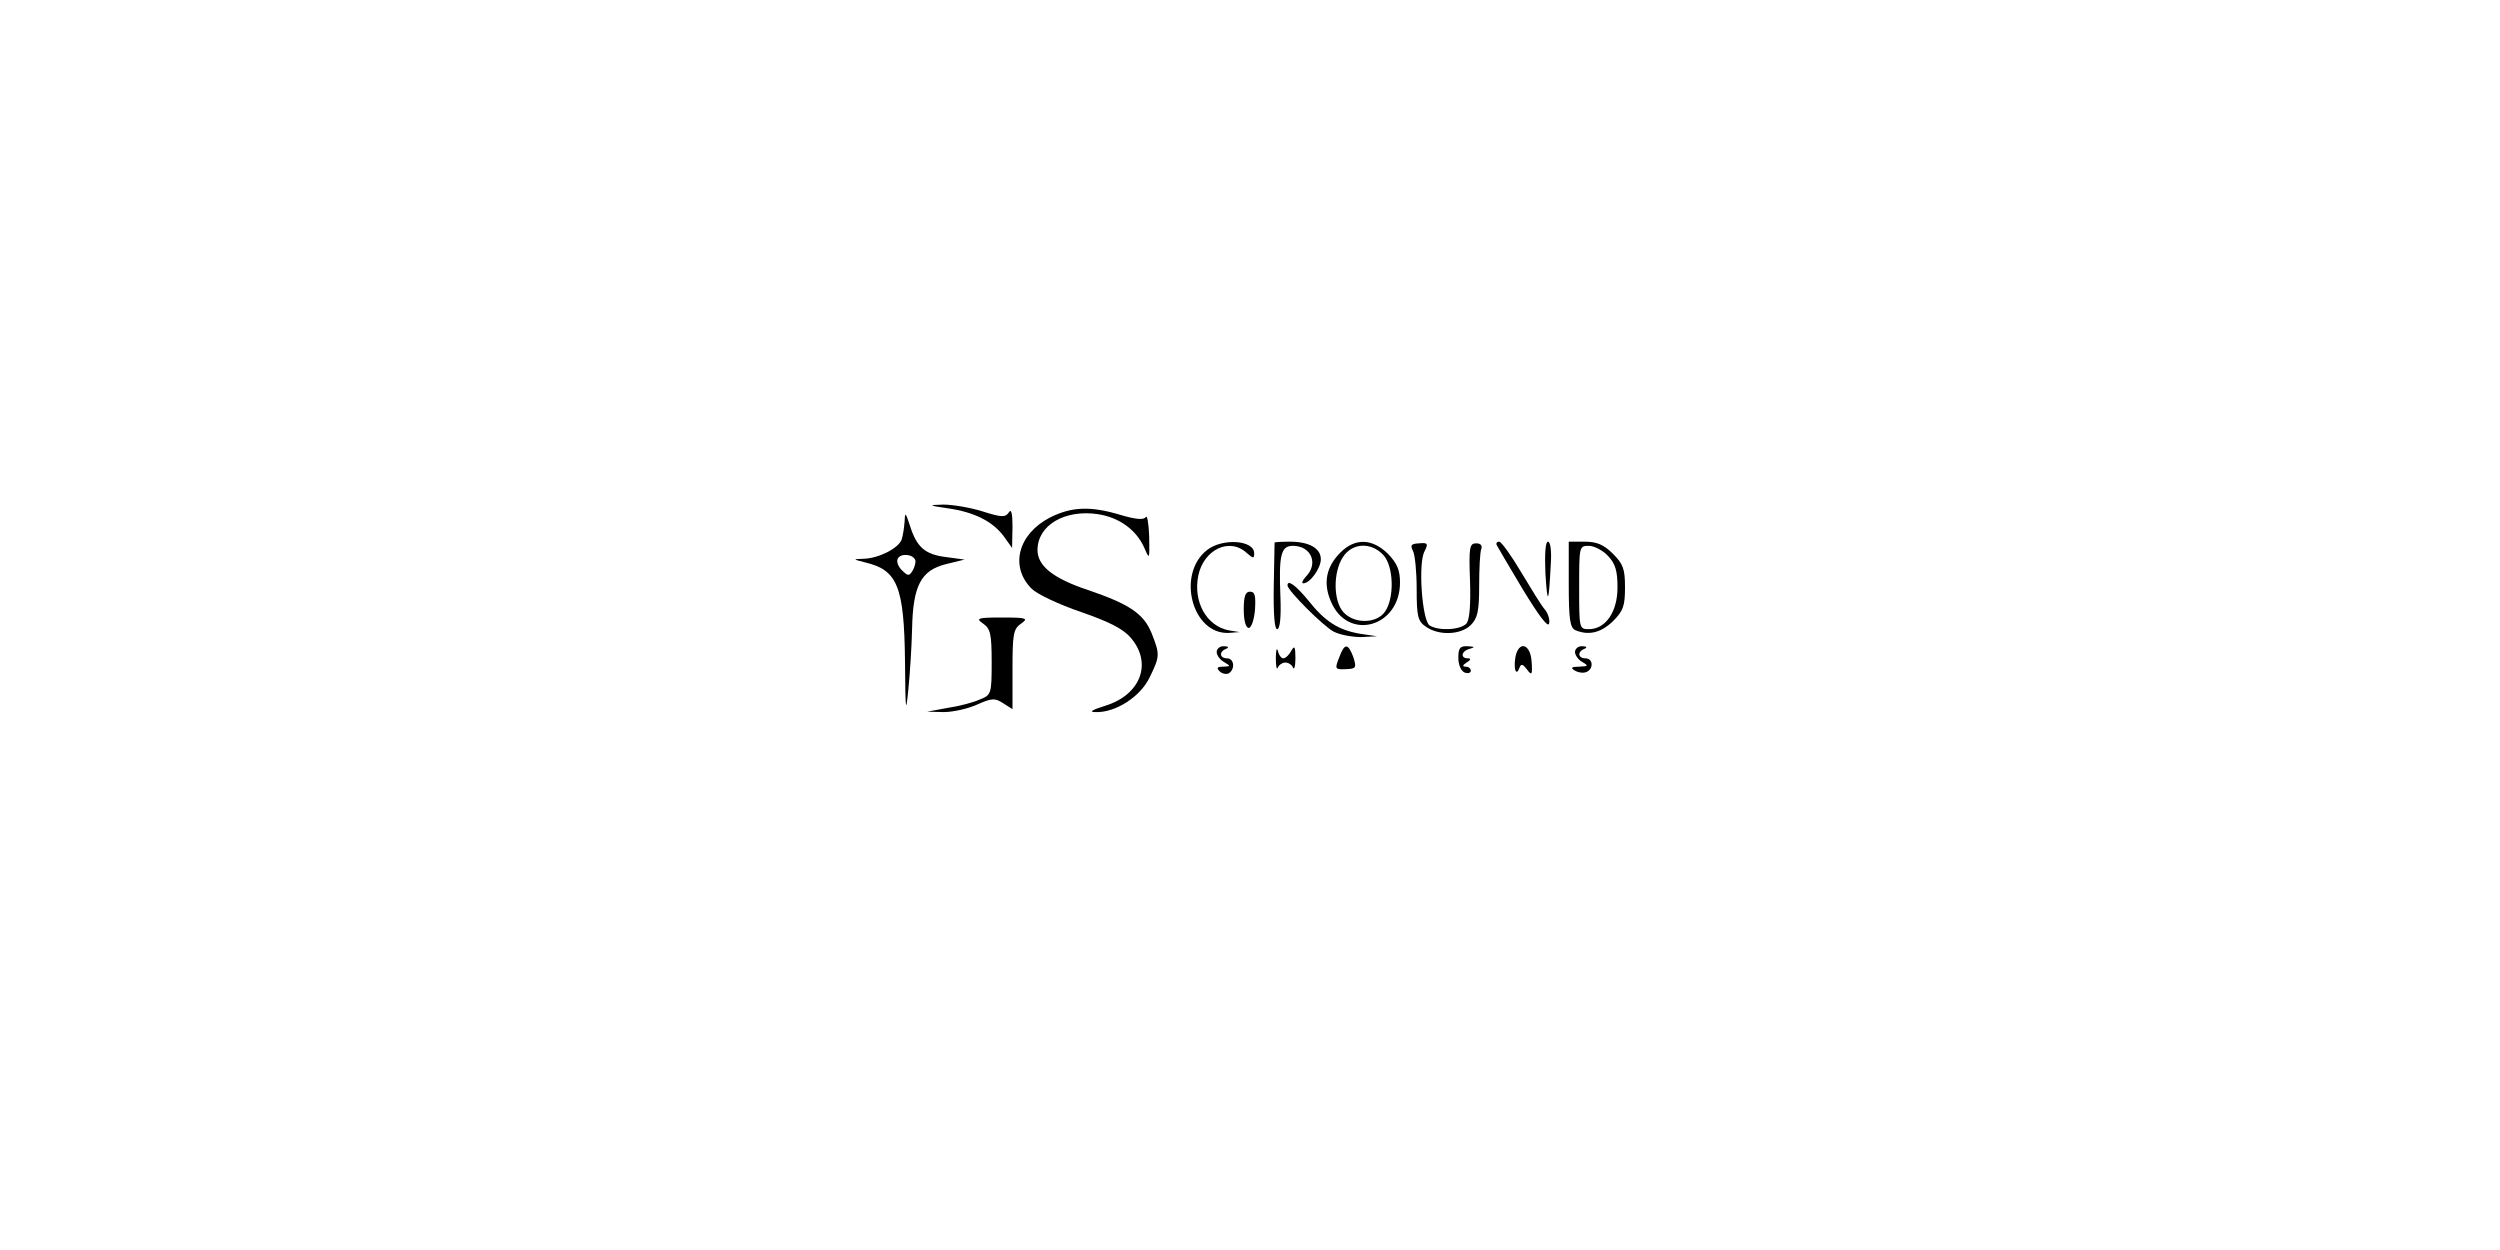
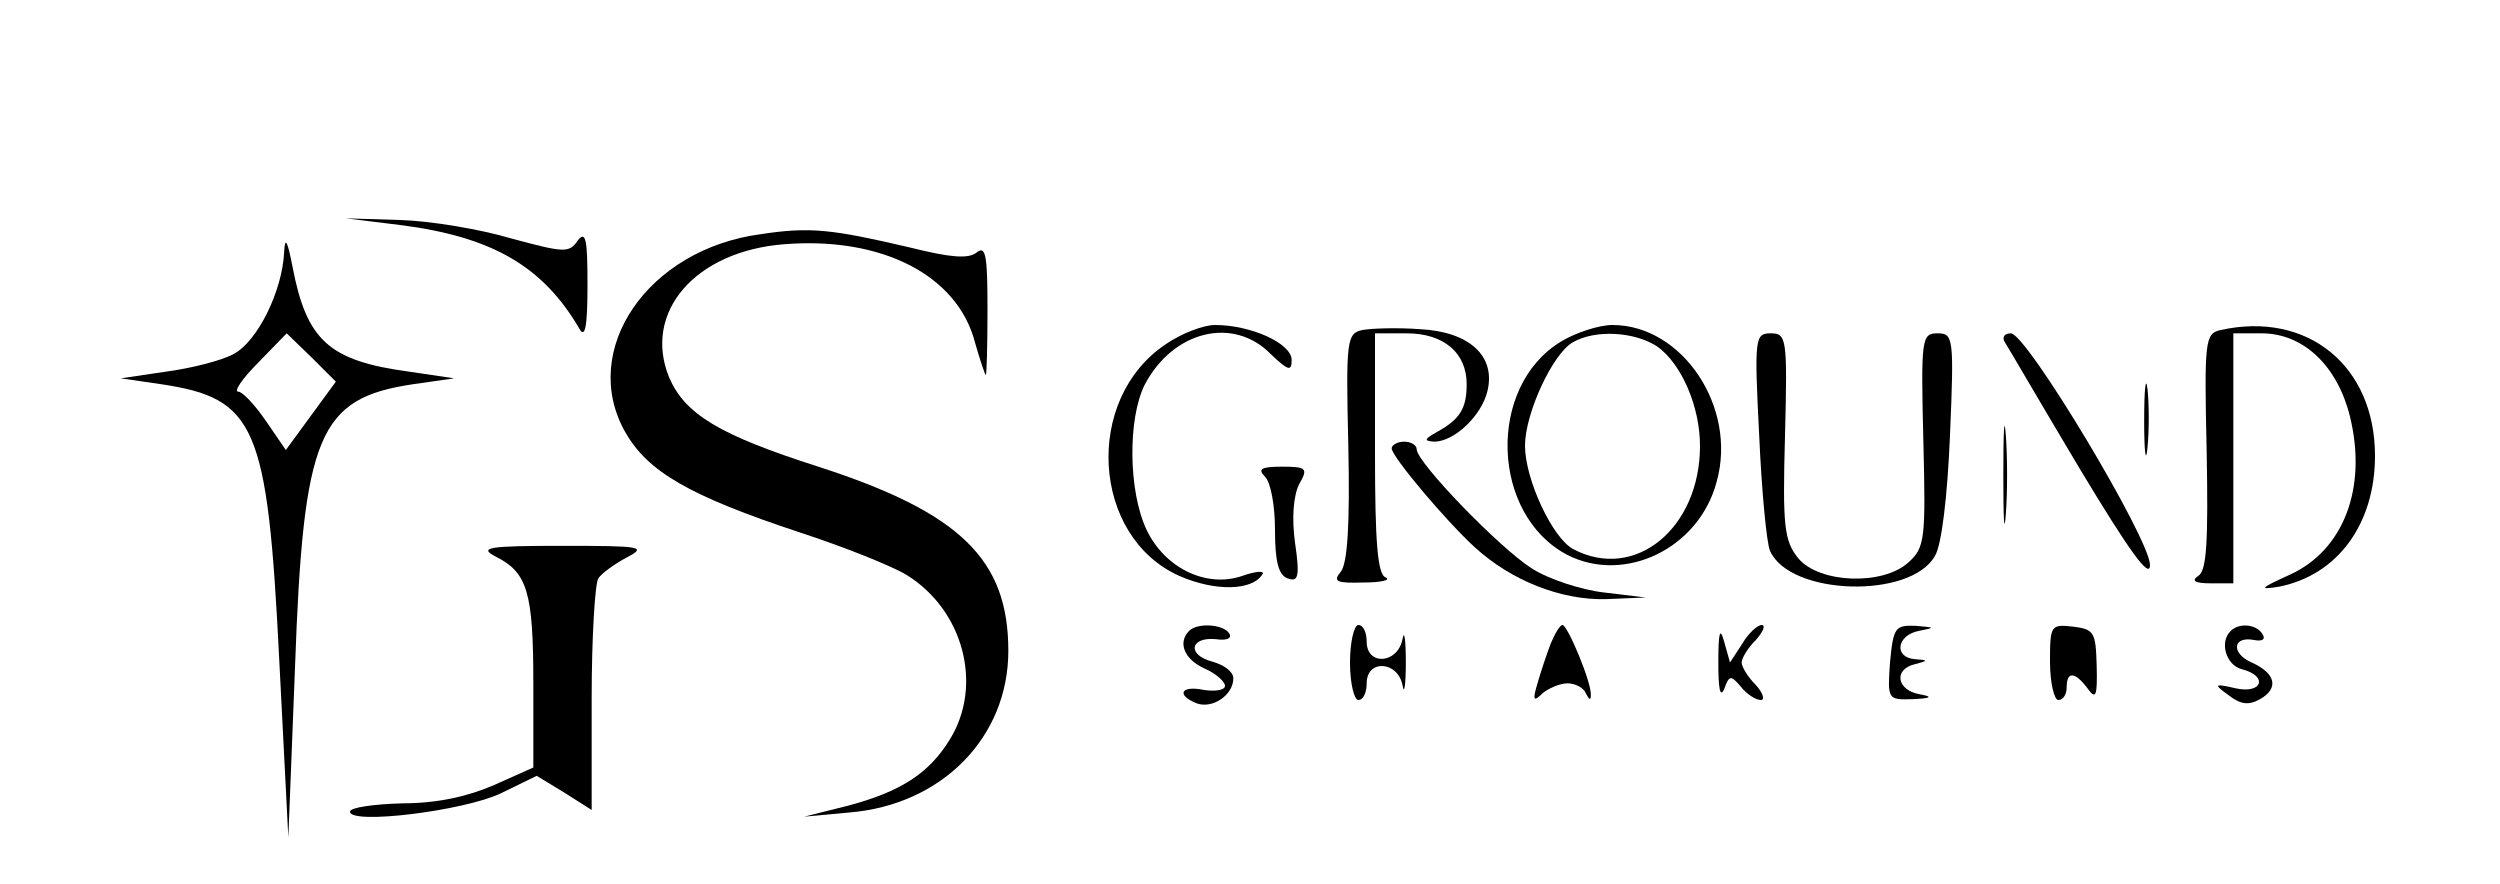
- <svg xmlns="http://www.w3.org/2000/svg" version="1.0" width="800px" height="400px" viewBox="0 0 300 300" preserveAspectRatio="xMidYMid meet">
-   <g transform="translate(0,300) scale(0.1,-0.1)" fill="#000000" stroke="none">
-     <path d="M775 1780 c63 -9 107 -31 134 -67 l20 -28 1 50 c0 34 -3 45 -9 35 -8 -12 -17 -12 -64 3 -29 9 -71 16 -93 16 -37 -1 -37 -2 11 -9z" />
-     <path d="M1020 1758 c-77 -40 -97 -118 -44 -171 13 -13 66 -38 119 -56 69 -24 102 -41 120 -63 51 -61 22 -136 -63 -162 -32 -10 -39 -15 -23 -15 48 -2 108 37 130 83 25 51 25 55 5 106 -19 47 -53 70 -153 104 -84 28 -121 58 -121 96 0 59 65 98 145 86 52 -8 92 -38 111 -80 13 -30 13 -30 12 27 -1 31 -5 52 -8 46 -5 -7 -23 -6 -60 5 -73 22 -118 20 -170 -6z" />
-     <path d="M671 1748 c-1 -14 -4 -34 -7 -43 -8 -21 -55 -45 -91 -46 -27 -1 -27 -1 4 -9 77 -18 93 -58 95 -237 1 -120 2 -129 8 -68 4 39 8 104 9 145 2 104 21 141 81 156 l45 11 -44 6 c-51 6 -71 24 -87 75 -11 33 -12 34 -13 10z m26 -93 c1 -5 -2 -17 -7 -25 -8 -13 -11 -13 -26 2 -9 9 -13 21 -9 28 8 13 37 10 42 -5z" />
-     <path d="M1397 1680 c-74 -58 -36 -203 52 -199 l26 2 -25 4 c-54 10 -87 68 -74 132 13 62 75 92 116 54 16 -14 18 -14 18 -1 0 32 -76 37 -113 8z" />
-     <path d="M1559 1698 c0 -2 -1 -49 -2 -106 -1 -66 2 -102 8 -102 7 0 10 28 8 78 -4 100 1 122 30 122 44 0 62 -43 31 -74 -8 -9 -11 -16 -6 -16 16 0 42 36 42 58 0 26 -28 42 -74 42 -20 0 -36 -1 -37 -2z" />
-     <path d="M1717 1674 c-34 -34 -42 -73 -23 -117 40 -97 166 -63 166 45 0 30 -7 46 -29 69 -38 37 -79 38 -114 3z m103 -6 c25 -27 27 -103 4 -136 -20 -29 -74 -30 -100 -1 -24 27 -25 95 -1 132 22 34 67 37 97 5z" />
-     <path d="M1891 1678 c5 -9 9 -50 9 -92 0 -66 3 -77 22 -90 31 -22 84 -20 108 4 16 16 20 33 20 94 0 41 2 81 5 88 3 8 -1 14 -12 14 -16 0 -18 -9 -15 -89 2 -58 -1 -93 -8 -103 -14 -16 -67 -19 -89 -5 -18 12 -28 150 -12 178 9 18 8 21 -13 19 -19 -1 -22 -4 -15 -18z" />
-     <path d="M2092 1692 c2 -4 30 -52 63 -107 39 -64 61 -93 63 -81 2 9 -3 25 -11 34 -8 9 -33 50 -57 90 -23 39 -47 72 -52 72 -5 0 -8 -3 -6 -8z" />
-     <path d="M2209 1623 c5 -78 8 -73 13 25 2 30 -1 52 -7 52 -6 0 -8 -29 -6 -77z" />
-     <path d="M2265 1598 c0 -82 3 -104 15 -110 32 -14 62 -7 91 21 25 25 29 37 29 81 0 44 -4 56 -29 81 -22 22 -39 29 -68 29 l-38 0 0 -102z m94 68 c18 -19 23 -36 23 -76 0 -58 -28 -100 -69 -100 -23 0 -23 2 -23 100 0 98 0 100 23 100 13 0 34 -11 46 -24z" />
-     <path d="M1590 1595 c0 -12 86 -98 111 -111 16 -8 45 -13 66 -13 l38 2 -41 6 c-52 9 -84 29 -125 81 -29 35 -49 50 -49 35z" />
-     <path d="M1485 1537 c0 -27 5 -44 12 -44 6 0 13 19 15 44 2 33 0 43 -12 43 -11 0 -15 -11 -15 -43z" />
-     <path d="M860 1503 c17 -12 20 -25 20 -92 0 -77 -1 -79 -29 -90 -15 -7 -50 -16 -77 -20 l-49 -9 40 -1 c22 0 58 8 80 18 36 16 43 16 63 3 l22 -14 0 95 c0 85 2 97 20 110 19 13 15 15 -45 15 -60 0 -64 -2 -45 -15z" />
-     <path d="M1420 1435 c0 -7 8 -19 18 -24 16 -10 16 -10 -2 -11 -15 0 -17 -3 -9 -11 6 -6 16 -8 22 -5 16 10 13 36 -4 36 -18 0 -20 16 -2 23 7 3 5 6 -5 6 -10 1 -18 -6 -18 -14z" />
-     <path d="M1562 1420 c0 -19 2 -29 5 -22 2 6 11 12 18 12 7 0 16 -6 18 -12 3 -7 6 3 6 22 0 28 -2 32 -10 18 -5 -10 -14 -18 -19 -18 -5 0 -11 8 -13 18 -3 9 -5 1 -5 -18z" />
-     <path d="M1714 1422 c-11 -28 -10 -29 16 -28 25 1 26 3 18 29 -13 34 -21 34 -34 -1z" />
-     <path d="M2000 1421 c0 -16 6 -31 15 -35 8 -3 15 -1 15 4 0 6 -6 10 -12 10 -9 0 -8 4 2 10 10 6 11 10 3 10 -19 0 -16 18 5 23 13 4 11 5 -5 6 -19 1 -23 -4 -23 -28z" />
-     <path d="M2137 1423 c-5 -29 2 -48 10 -25 4 10 8 8 18 -5 11 -15 13 -13 11 17 -2 45 -31 54 -39 13z" />
-     <path d="M2280 1435 c0 -7 8 -19 18 -24 15 -9 14 -10 -8 -11 -19 0 -21 -3 -11 -9 8 -5 20 -7 28 -4 18 7 17 33 -2 33 -18 0 -20 16 -2 23 7 3 5 6 -5 6 -10 1 -18 -6 -18 -14z" />
+ <svg xmlns="http://www.w3.org/2000/svg" version="1.0" width="300pt" height="106pt" viewBox="0 0 300 106" preserveAspectRatio="xMidYMid meet">
+   <g transform="translate(0,106) scale(0.1,-0.1)" fill="#000000" stroke="none">
+     <path d="M480 790 c110 -14 171 -49 215 -124 7 -13 10 1 10 52 0 55 -2 66 -12 53 -10 -15 -17 -14 -80 3 -37 11 -97 21 -133 22 l-65 2 65 -8z" />
+     <path d="M913 779 c-136 -18 -218 -139 -163 -237 27 -48 77 -77 210 -121 52 -17 110 -40 128 -51 68 -42 92 -132 52 -197 -25 -41 -59 -63 -123 -80 l-52 -13 54 5 c111 9 191 90 191 194 0 110 -58 166 -228 221 -119 38 -160 63 -179 107 -32 78 31 152 139 160 116 9 207 -37 228 -118 6 -21 12 -39 13 -39 1 0 2 36 2 79 0 64 -2 77 -13 68 -10 -8 -32 -6 -80 6 -94 22 -120 25 -179 16z" />
+     <path d="M341 758 c-2 -47 -32 -108 -61 -123 -15 -8 -51 -17 -81 -21 l-54 -8 48 -7 c114 -17 128 -49 142 -329 l11 -215 8 204 c10 280 28 323 142 340 l49 7 -54 8 c-96 13 -123 37 -140 126 -6 31 -9 37 -10 18z m32 -197 l-30 -41 -24 35 c-13 19 -28 35 -33 35 -6 0 5 16 24 35 l34 35 30 -29 29 -29 -30 -41z" />
+     <path d="M1399 647 c-99 -66 -89 -231 16 -278 43 -19 88 -18 100 2 3 4 -7 4 -24 -2 -43 -15 -93 9 -115 55 -22 46 -23 134 -2 175 34 64 106 82 151 36 21 -20 25 -21 25 -7 0 20 -49 42 -92 42 -14 0 -40 -10 -59 -23z" />
+     <path d="M1635 664 c-19 -4 -20 -12 -17 -140 2 -93 -1 -140 -9 -150 -10 -12 -5 -14 27 -13 22 0 33 3 27 6 -10 3 -13 43 -13 149 l0 144 38 0 c44 0 72 -23 72 -61 0 -29 -8 -42 -35 -57 -16 -9 -17 -11 -4 -12 24 0 57 31 64 61 10 42 -22 71 -81 74 -27 2 -58 1 -69 -1z" />
+     <path d="M1873 650 c-89 -54 -84 -208 8 -256 69 -35 158 8 179 88 25 89 -41 188 -125 188 -16 0 -44 -9 -62 -20z m116 -6 c29 -21 51 -72 51 -119 0 -99 -78 -163 -152 -124 -25 13 -58 84 -58 124 0 39 33 110 57 124 27 16 75 13 102 -5z" />
+     <path d="M2665 664 c-19 -4 -20 -12 -17 -146 2 -108 0 -143 -10 -149 -9 -6 -4 -9 15 -9 l27 0 0 150 0 150 34 0 c50 0 91 -39 106 -100 21 -86 -8 -161 -73 -190 -35 -16 -37 -18 -12 -14 70 14 115 75 115 157 0 108 -81 174 -185 151z" />
+     <path d="M2111 538 c3 -68 9 -130 13 -139 24 -54 169 -58 198 -6 8 13 15 72 18 145 5 117 4 122 -15 122 -19 0 -20 -6 -17 -128 3 -119 2 -129 -18 -147 -31 -28 -107 -25 -132 5 -17 21 -19 38 -16 147 3 117 2 123 -17 123 -19 0 -20 -5 -14 -122z" />
+     <path d="M2406 649 c4 -6 44 -75 90 -152 59 -98 84 -133 84 -115 0 31 -148 278 -167 278 -8 0 -11 -5 -7 -11z" />
+     <path d="M2573 555 c0 -38 2 -53 4 -32 2 20 2 52 0 70 -2 17 -4 1 -4 -38z" />
+     <path d="M2404 490 c0 -52 1 -74 3 -47 2 26 2 68 0 95 -2 26 -3 4 -3 -48z" />
+     <path d="M1670 522 c0 -10 66 -88 100 -119 44 -40 103 -63 156 -62 l49 2 -50 6 c-27 3 -67 16 -87 29 -38 24 -138 127 -138 143 0 5 -7 9 -15 9 -8 0 -15 -4 -15 -8z" />
+     <path d="M1518 488 c7 -7 12 -35 12 -64 0 -37 4 -54 15 -58 13 -5 15 2 9 43 -4 29 -2 56 5 70 11 19 9 21 -21 21 -25 0 -29 -3 -20 -12z" />
+     <path d="M595 392 c38 -19 45 -43 45 -152 l0 -101 -47 -21 c-32 -14 -69 -22 -110 -22 -35 -1 -63 -5 -63 -10 0 -16 137 1 181 22 l43 21 33 -20 33 -21 0 134 c0 73 4 138 8 144 4 6 19 17 34 25 25 13 18 14 -77 14 -90 0 -101 -2 -80 -13z" />
+     <path d="M1427 303 c-14 -14 -6 -34 18 -45 14 -6 25 -16 25 -21 0 -5 -11 -7 -25 -5 -28 6 -34 -6 -9 -16 19 -7 44 10 44 30 0 8 -11 16 -25 20 -31 8 -27 30 4 27 13 -2 20 1 16 7 -7 11 -38 13 -48 3z" />
+     <path d="M1620 265 c0 -25 5 -45 10 -45 6 0 10 9 10 20 0 29 37 27 43 -2 2 -13 4 0 4 27 0 28 -2 40 -4 28 -6 -30 -43 -32 -43 -3 0 11 -4 20 -10 20 -5 0 -10 -20 -10 -45z" />
+     <path d="M1861 288 c-5 -13 -12 -34 -16 -48 -6 -20 -5 -23 6 -12 7 6 21 12 30 12 10 0 20 -6 22 -12 4 -8 6 -9 6 -2 1 15 -28 84 -34 84 -3 0 -9 -10 -14 -22z" />
+     <path d="M2062 265 c0 -31 2 -43 7 -32 6 17 8 17 20 3 7 -9 18 -16 24 -16 5 0 3 8 -6 18 -10 10 -17 22 -17 27 0 5 7 17 17 27 9 10 12 18 7 18 -5 0 -16 -10 -23 -22 l-15 -23 -7 25 c-5 18 -7 12 -7 -25z" />
+     <path d="M2268 265 c-3 -44 -3 -45 27 -44 23 1 25 3 8 6 -27 5 -31 30 -5 36 16 4 16 5 0 6 -26 2 -22 29 5 34 20 4 19 4 -4 6 -25 1 -27 -2 -31 -44z" />
+     <path d="M2460 266 c0 -25 5 -46 10 -46 6 0 10 7 10 15 0 20 10 19 25 -1 10 -14 12 -10 11 27 -1 40 -3 44 -28 47 -27 3 -28 2 -28 -42z" />
+     <path d="M2677 303 c-14 -13 -6 -41 13 -46 32 -8 25 -30 -7 -23 -26 6 -27 5 -9 -8 14 -11 24 -13 38 -5 23 13 19 31 -10 44 -25 11 -23 32 3 27 10 -2 14 1 10 7 -7 12 -28 14 -38 4z" />
  </g>
</svg>
